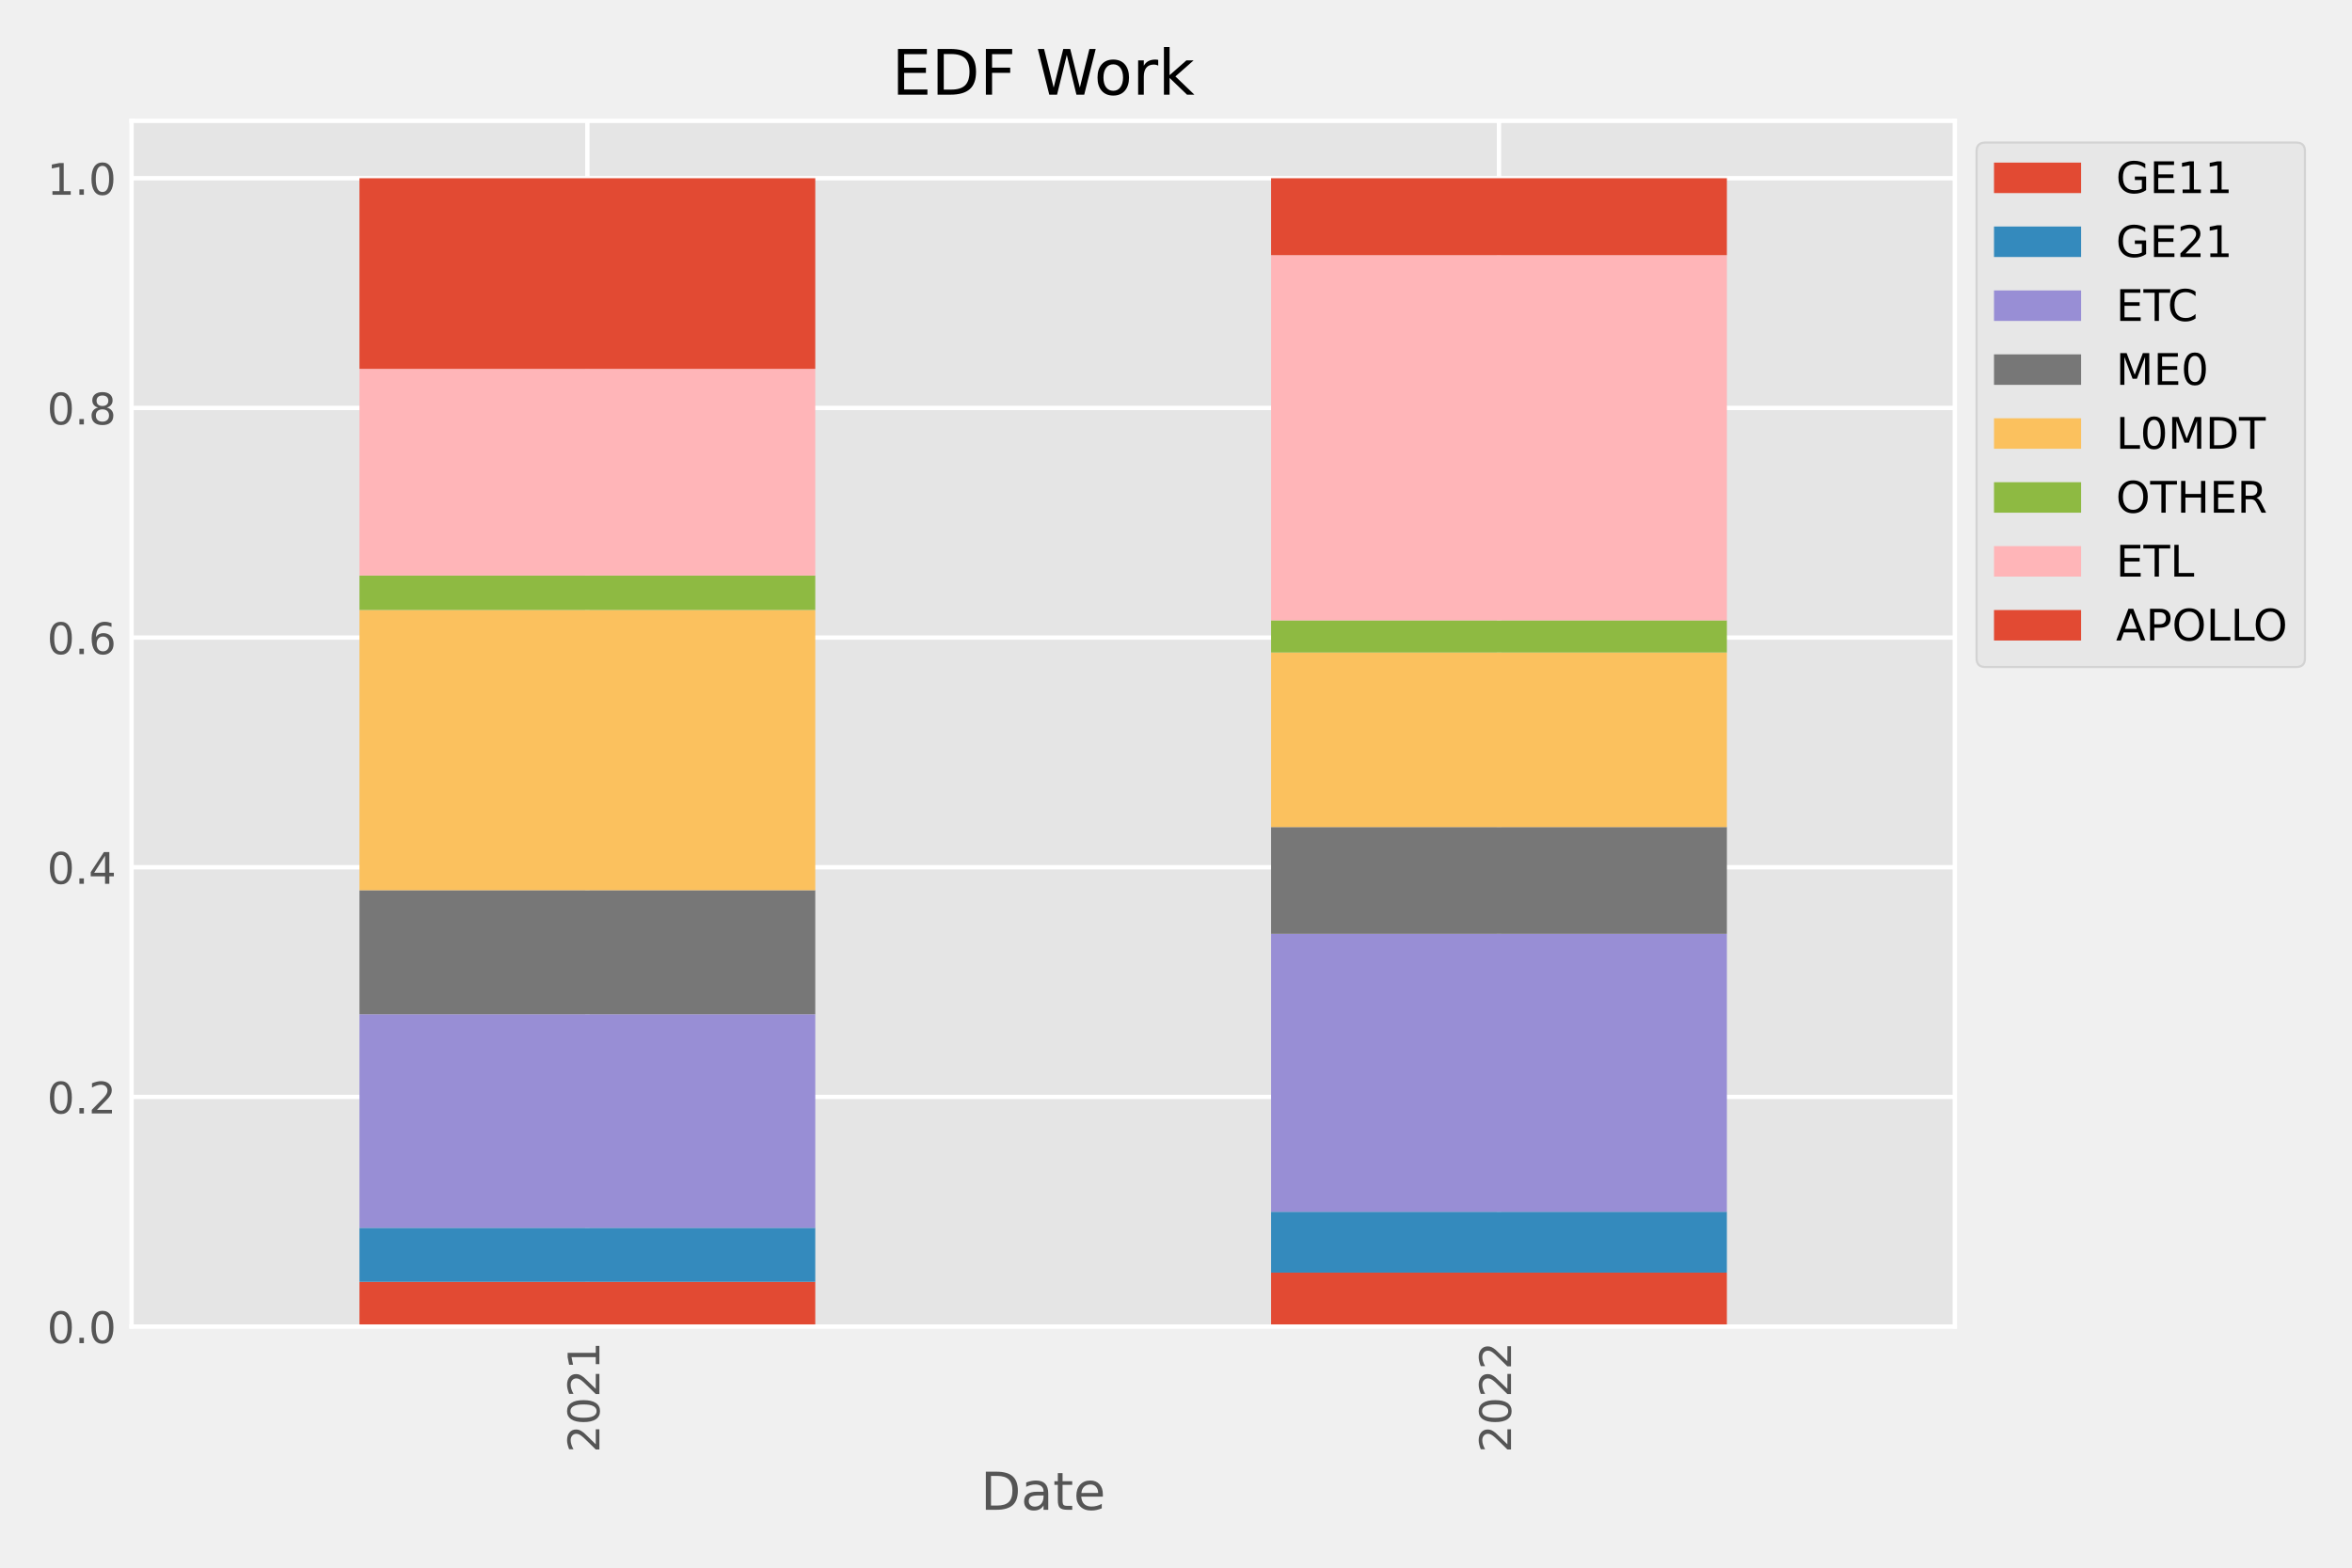
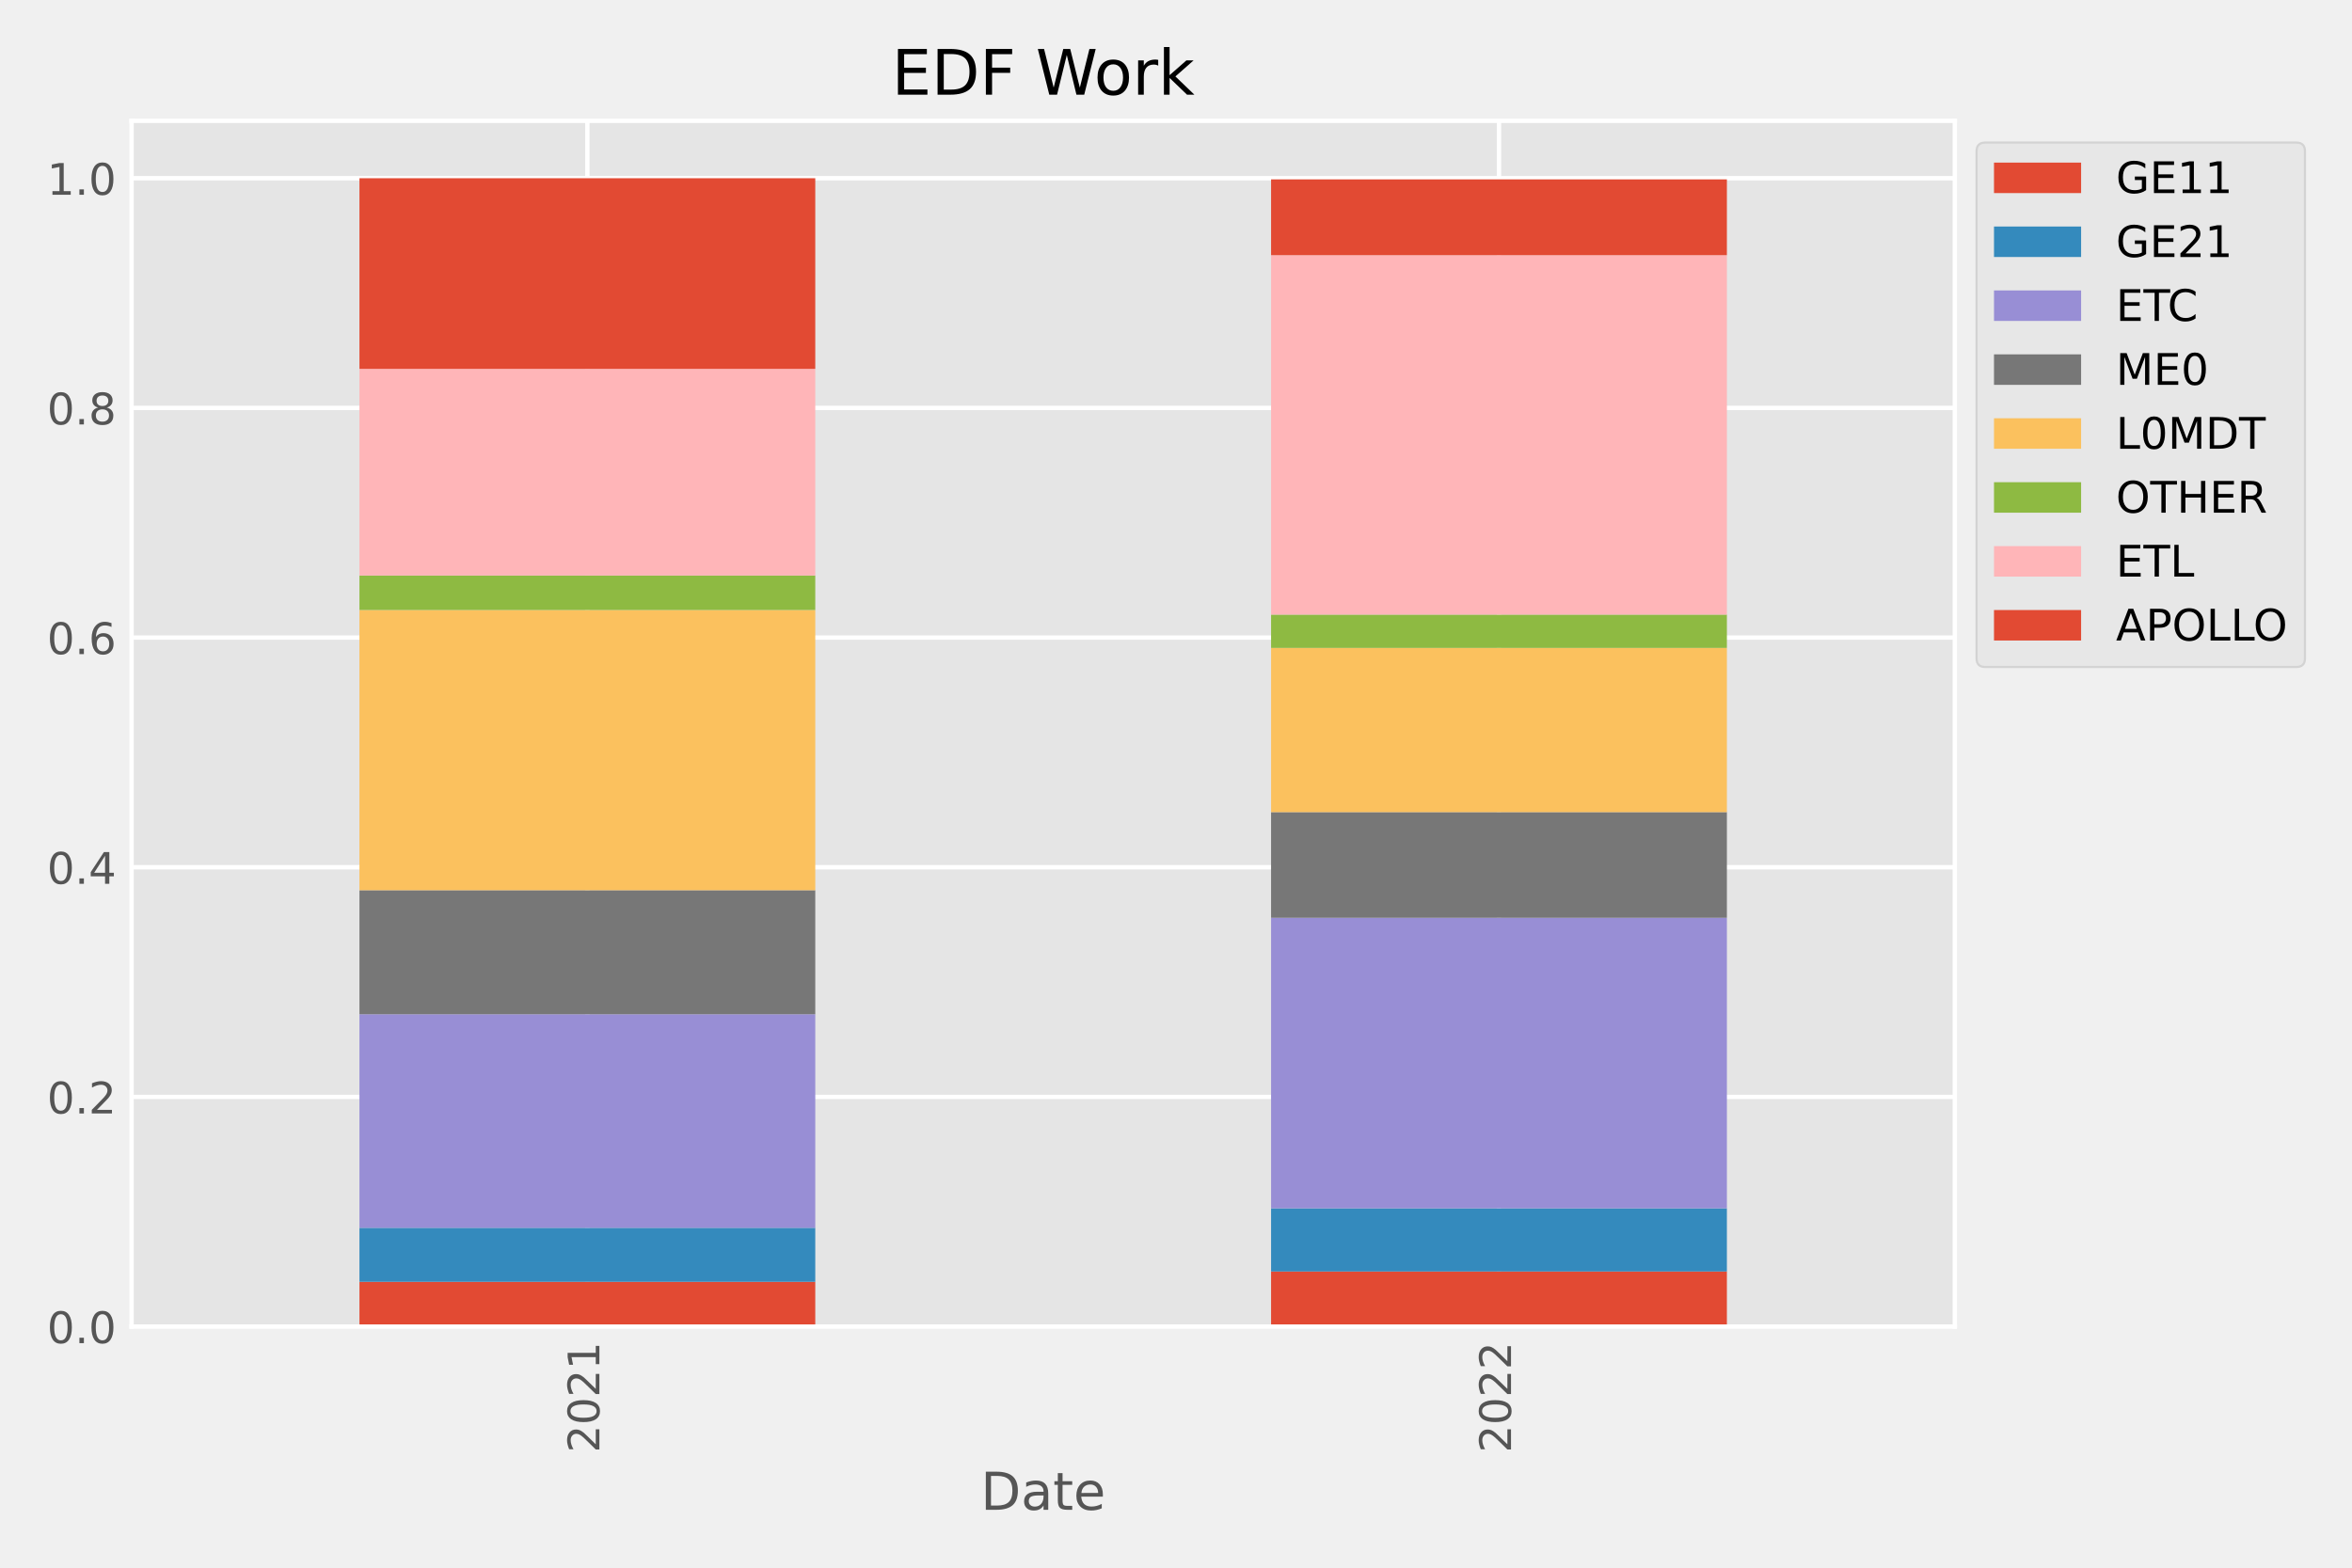
<svg xmlns="http://www.w3.org/2000/svg" xmlns:xlink="http://www.w3.org/1999/xlink" width="540pt" height="360pt" viewBox="0 0 540 360" version="1.1">
  <defs>
    <style type="text/css">*{stroke-linejoin: round; stroke-linecap: butt}</style>
  </defs>
  <g id="figure_1">
    <g id="patch_1">
      <path d="M 0 360  L 540 360  L 540 0  L 0 0  z " style="fill: #f0f0f0" />
    </g>
    <g id="axes_1">
      <g id="patch_2">
        <path d="M 30.203 304.636  L 448.805 304.636  L 448.805 27.742  L 30.203 27.742  z " style="fill: #e5e5e5" />
      </g>
      <g id="matplotlib.axis_1">
        <g id="xtick_1">
          <g id="line2d_1">
-             <path d="M 134.854 304.636  L 134.854 27.742  " clip-path="url(#pb8c0690dc1)" style="fill: none; stroke: #ffffff" />
+             <path d="M 134.854 304.636  L 134.854 27.742  " clip-path="url(#p65383347c0)" style="fill: none; stroke: #ffffff" />
          </g>
          <g id="line2d_2" />
          <g id="text_1">
            <g style="fill: #555555" transform="translate(137.6129 333.5863)rotate(-90)scale(0.1 -0.1)">
              <defs>
                <path id="DejaVuSans-32" d="M 1228 531  L 3431 531  L 3431 0  L 469 0  L 469 531  Q 828 903 1448 1529  Q 2069 2156 2228 2338  Q 2531 2678 2651 2914  Q 2772 3150 2772 3378  Q 2772 3750 2511 3984  Q 2250 4219 1831 4219  Q 1534 4219 1204 4116  Q 875 4013 500 3803  L 500 4441  Q 881 4594 1212 4672  Q 1544 4750 1819 4750  Q 2544 4750 2975 4387  Q 3406 4025 3406 3419  Q 3406 3131 3298 2873  Q 3191 2616 2906 2266  Q 2828 2175 2409 1742  Q 1991 1309 1228 531  z " transform="scale(0.015625)" />
                <path id="DejaVuSans-30" d="M 2034 4250  Q 1547 4250 1301 3770  Q 1056 3291 1056 2328  Q 1056 1369 1301 889  Q 1547 409 2034 409  Q 2525 409 2770 889  Q 3016 1369 3016 2328  Q 3016 3291 2770 3770  Q 2525 4250 2034 4250  z M 2034 4750  Q 2819 4750 3233 4129  Q 3647 3509 3647 2328  Q 3647 1150 3233 529  Q 2819 -91 2034 -91  Q 1250 -91 836 529  Q 422 1150 422 2328  Q 422 3509 836 4129  Q 1250 4750 2034 4750  z " transform="scale(0.015625)" />
                <path id="DejaVuSans-31" d="M 794 531  L 1825 531  L 1825 4091  L 703 3866  L 703 4441  L 1819 4666  L 2450 4666  L 2450 531  L 3481 531  L 3481 0  L 794 0  L 794 531  z " transform="scale(0.015625)" />
              </defs>
              <use xlink:href="#DejaVuSans-32" />
              <use xlink:href="#DejaVuSans-30" x="63.623" />
              <use xlink:href="#DejaVuSans-32" x="127.246" />
              <use xlink:href="#DejaVuSans-31" x="190.869" />
            </g>
          </g>
        </g>
        <g id="xtick_2">
          <g id="line2d_3">
-             <path d="M 344.154 304.636  L 344.154 27.742  " clip-path="url(#pb8c0690dc1)" style="fill: none; stroke: #ffffff" />
+             <path d="M 344.154 304.636  L 344.154 27.742  " clip-path="url(#p65383347c0)" style="fill: none; stroke: #ffffff" />
          </g>
          <g id="line2d_4" />
          <g id="text_2">
            <g style="fill: #555555" transform="translate(346.9137 333.5863)rotate(-90)scale(0.1 -0.1)">
              <use xlink:href="#DejaVuSans-32" />
              <use xlink:href="#DejaVuSans-30" x="63.623" />
              <use xlink:href="#DejaVuSans-32" x="127.246" />
              <use xlink:href="#DejaVuSans-32" x="190.869" />
            </g>
          </g>
        </g>
        <g id="text_3">
          <g style="fill: #555555" transform="translate(225.163 346.7044)scale(0.12 -0.12)">
            <defs>
              <path id="DejaVuSans-44" d="M 1259 4147  L 1259 519  L 2022 519  Q 2988 519 3436 956  Q 3884 1394 3884 2338  Q 3884 3275 3436 3711  Q 2988 4147 2022 4147  L 1259 4147  z M 628 4666  L 1925 4666  Q 3281 4666 3915 4102  Q 4550 3538 4550 2338  Q 4550 1131 3912 565  Q 3275 0 1925 0  L 628 0  L 628 4666  z " transform="scale(0.015625)" />
              <path id="DejaVuSans-61" d="M 2194 1759  Q 1497 1759 1228 1600  Q 959 1441 959 1056  Q 959 750 1161 570  Q 1363 391 1709 391  Q 2188 391 2477 730  Q 2766 1069 2766 1631  L 2766 1759  L 2194 1759  z M 3341 1997  L 3341 0  L 2766 0  L 2766 531  Q 2569 213 2275 61  Q 1981 -91 1556 -91  Q 1019 -91 701 211  Q 384 513 384 1019  Q 384 1609 779 1909  Q 1175 2209 1959 2209  L 2766 2209  L 2766 2266  Q 2766 2663 2505 2880  Q 2244 3097 1772 3097  Q 1472 3097 1187 3025  Q 903 2953 641 2809  L 641 3341  Q 956 3463 1253 3523  Q 1550 3584 1831 3584  Q 2591 3584 2966 3190  Q 3341 2797 3341 1997  z " transform="scale(0.015625)" />
              <path id="DejaVuSans-74" d="M 1172 4494  L 1172 3500  L 2356 3500  L 2356 3053  L 1172 3053  L 1172 1153  Q 1172 725 1289 603  Q 1406 481 1766 481  L 2356 481  L 2356 0  L 1766 0  Q 1100 0 847 248  Q 594 497 594 1153  L 594 3053  L 172 3053  L 172 3500  L 594 3500  L 594 4494  L 1172 4494  z " transform="scale(0.015625)" />
              <path id="DejaVuSans-65" d="M 3597 1894  L 3597 1613  L 953 1613  Q 991 1019 1311 708  Q 1631 397 2203 397  Q 2534 397 2845 478  Q 3156 559 3463 722  L 3463 178  Q 3153 47 2828 -22  Q 2503 -91 2169 -91  Q 1331 -91 842 396  Q 353 884 353 1716  Q 353 2575 817 3079  Q 1281 3584 2069 3584  Q 2775 3584 3186 3129  Q 3597 2675 3597 1894  z M 3022 2063  Q 3016 2534 2758 2815  Q 2500 3097 2075 3097  Q 1594 3097 1305 2825  Q 1016 2553 972 2059  L 3022 2063  z " transform="scale(0.015625)" />
            </defs>
            <use xlink:href="#DejaVuSans-44" />
            <use xlink:href="#DejaVuSans-61" x="77.002" />
            <use xlink:href="#DejaVuSans-74" x="138.281" />
            <use xlink:href="#DejaVuSans-65" x="177.49" />
          </g>
        </g>
      </g>
      <g id="matplotlib.axis_2">
        <g id="ytick_1">
          <g id="line2d_5">
-             <path d="M 30.203 304.636  L 448.805 304.636  " clip-path="url(#pb8c0690dc1)" style="fill: none; stroke: #ffffff" />
+             <path d="M 30.203 304.636  L 448.805 304.636  " clip-path="url(#p65383347c0)" style="fill: none; stroke: #ffffff" />
          </g>
          <g id="line2d_6" />
          <g id="text_4">
            <g style="fill: #555555" transform="translate(10.8 308.4355)scale(0.1 -0.1)">
              <defs>
                <path id="DejaVuSans-2e" d="M 684 794  L 1344 794  L 1344 0  L 684 0  L 684 794  z " transform="scale(0.015625)" />
              </defs>
              <use xlink:href="#DejaVuSans-30" />
              <use xlink:href="#DejaVuSans-2e" x="63.623" />
              <use xlink:href="#DejaVuSans-30" x="95.41" />
            </g>
          </g>
        </g>
        <g id="ytick_2">
          <g id="line2d_7">
-             <path d="M 30.203 251.894  L 448.805 251.894  " clip-path="url(#pb8c0690dc1)" style="fill: none; stroke: #ffffff" />
+             <path d="M 30.203 251.894  L 448.805 251.894  " clip-path="url(#p65383347c0)" style="fill: none; stroke: #ffffff" />
          </g>
          <g id="line2d_8" />
          <g id="text_5">
            <g style="fill: #555555" transform="translate(10.8 255.6937)scale(0.1 -0.1)">
              <use xlink:href="#DejaVuSans-30" />
              <use xlink:href="#DejaVuSans-2e" x="63.623" />
              <use xlink:href="#DejaVuSans-32" x="95.41" />
            </g>
          </g>
        </g>
        <g id="ytick_3">
          <g id="line2d_9">
-             <path d="M 30.203 199.153  L 448.805 199.153  " clip-path="url(#pb8c0690dc1)" style="fill: none; stroke: #ffffff" />
+             <path d="M 30.203 199.153  L 448.805 199.153  " clip-path="url(#p65383347c0)" style="fill: none; stroke: #ffffff" />
          </g>
          <g id="line2d_10" />
          <g id="text_6">
            <g style="fill: #555555" transform="translate(10.8 202.9519)scale(0.1 -0.1)">
              <defs>
                <path id="DejaVuSans-34" d="M 2419 4116  L 825 1625  L 2419 1625  L 2419 4116  z M 2253 4666  L 3047 4666  L 3047 1625  L 3713 1625  L 3713 1100  L 3047 1100  L 3047 0  L 2419 0  L 2419 1100  L 313 1100  L 313 1709  L 2253 4666  z " transform="scale(0.015625)" />
              </defs>
              <use xlink:href="#DejaVuSans-30" />
              <use xlink:href="#DejaVuSans-2e" x="63.623" />
              <use xlink:href="#DejaVuSans-34" x="95.41" />
            </g>
          </g>
        </g>
        <g id="ytick_4">
          <g id="line2d_11">
-             <path d="M 30.203 146.411  L 448.805 146.411  " clip-path="url(#pb8c0690dc1)" style="fill: none; stroke: #ffffff" />
+             <path d="M 30.203 146.411  L 448.805 146.411  " clip-path="url(#p65383347c0)" style="fill: none; stroke: #ffffff" />
          </g>
          <g id="line2d_12" />
          <g id="text_7">
            <g style="fill: #555555" transform="translate(10.8 150.21)scale(0.1 -0.1)">
              <defs>
                <path id="DejaVuSans-36" d="M 2113 2584  Q 1688 2584 1439 2293  Q 1191 2003 1191 1497  Q 1191 994 1439 701  Q 1688 409 2113 409  Q 2538 409 2786 701  Q 3034 994 3034 1497  Q 3034 2003 2786 2293  Q 2538 2584 2113 2584  z M 3366 4563  L 3366 3988  Q 3128 4100 2886 4159  Q 2644 4219 2406 4219  Q 1781 4219 1451 3797  Q 1122 3375 1075 2522  Q 1259 2794 1537 2939  Q 1816 3084 2150 3084  Q 2853 3084 3261 2657  Q 3669 2231 3669 1497  Q 3669 778 3244 343  Q 2819 -91 2113 -91  Q 1303 -91 875 529  Q 447 1150 447 2328  Q 447 3434 972 4092  Q 1497 4750 2381 4750  Q 2619 4750 2861 4703  Q 3103 4656 3366 4563  z " transform="scale(0.015625)" />
              </defs>
              <use xlink:href="#DejaVuSans-30" />
              <use xlink:href="#DejaVuSans-2e" x="63.623" />
              <use xlink:href="#DejaVuSans-36" x="95.41" />
            </g>
          </g>
        </g>
        <g id="ytick_5">
          <g id="line2d_13">
-             <path d="M 30.203 93.669  L 448.805 93.669  " clip-path="url(#pb8c0690dc1)" style="fill: none; stroke: #ffffff" />
+             <path d="M 30.203 93.669  L 448.805 93.669  " clip-path="url(#p65383347c0)" style="fill: none; stroke: #ffffff" />
          </g>
          <g id="line2d_14" />
          <g id="text_8">
            <g style="fill: #555555" transform="translate(10.8 97.46823)scale(0.1 -0.1)">
              <defs>
                <path id="DejaVuSans-38" d="M 2034 2216  Q 1584 2216 1326 1975  Q 1069 1734 1069 1313  Q 1069 891 1326 650  Q 1584 409 2034 409  Q 2484 409 2743 651  Q 3003 894 3003 1313  Q 3003 1734 2745 1975  Q 2488 2216 2034 2216  z M 1403 2484  Q 997 2584 770 2862  Q 544 3141 544 3541  Q 544 4100 942 4425  Q 1341 4750 2034 4750  Q 2731 4750 3128 4425  Q 3525 4100 3525 3541  Q 3525 3141 3298 2862  Q 3072 2584 2669 2484  Q 3125 2378 3379 2068  Q 3634 1759 3634 1313  Q 3634 634 3220 271  Q 2806 -91 2034 -91  Q 1263 -91 848 271  Q 434 634 434 1313  Q 434 1759 690 2068  Q 947 2378 1403 2484  z M 1172 3481  Q 1172 3119 1398 2916  Q 1625 2713 2034 2713  Q 2441 2713 2670 2916  Q 2900 3119 2900 3481  Q 2900 3844 2670 4047  Q 2441 4250 2034 4250  Q 1625 4250 1398 4047  Q 1172 3844 1172 3481  z " transform="scale(0.015625)" />
              </defs>
              <use xlink:href="#DejaVuSans-30" />
              <use xlink:href="#DejaVuSans-2e" x="63.623" />
              <use xlink:href="#DejaVuSans-38" x="95.41" />
            </g>
          </g>
        </g>
        <g id="ytick_6">
          <g id="line2d_15">
-             <path d="M 30.203 40.927  L 448.805 40.927  " clip-path="url(#pb8c0690dc1)" style="fill: none; stroke: #ffffff" />
+             <path d="M 30.203 40.927  L 448.805 40.927  " clip-path="url(#p65383347c0)" style="fill: none; stroke: #ffffff" />
          </g>
          <g id="line2d_16" />
          <g id="text_9">
            <g style="fill: #555555" transform="translate(10.8 44.72642)scale(0.1 -0.1)">
              <use xlink:href="#DejaVuSans-31" />
              <use xlink:href="#DejaVuSans-2e" x="63.623" />
              <use xlink:href="#DejaVuSans-30" x="95.41" />
            </g>
          </g>
        </g>
      </g>
      <g id="patch_3">
-         <path d="M 82.528 304.636  L 187.179 304.636  L 187.179 294.352  L 82.528 294.352  z " clip-path="url(#pb8c0690dc1)" style="fill: #e24a33" />
+         <path d="M 82.528 304.636  L 187.179 304.636  L 187.179 294.352  L 82.528 294.352  z " clip-path="url(#p65383347c0)" style="fill: #e24a33" />
      </g>
      <g id="patch_4">
-         <path d="M 291.829 304.636  L 396.479 304.636  L 396.479 292.242  L 291.829 292.242  z " clip-path="url(#pb8c0690dc1)" style="fill: #e24a33" />
+         <path d="M 291.829 304.636  L 396.479 304.636  L 396.479 291.978  L 291.829 291.978  z " clip-path="url(#p65383347c0)" style="fill: #e24a33" />
      </g>
      <g id="patch_5">
-         <path d="M 82.528 294.352  L 187.179 294.352  L 187.179 281.957  L 82.528 281.957  z " clip-path="url(#pb8c0690dc1)" style="fill: #348abd" />
+         <path d="M 82.528 294.352  L 187.179 294.352  L 187.179 281.957  L 82.528 281.957  z " clip-path="url(#p65383347c0)" style="fill: #348abd" />
      </g>
      <g id="patch_6">
-         <path d="M 291.829 292.242  L 396.479 292.242  L 396.479 278.265  L 291.829 278.265  z " clip-path="url(#pb8c0690dc1)" style="fill: #348abd" />
+         <path d="M 291.829 291.978  L 396.479 291.978  L 396.479 277.474  L 291.829 277.474  z " clip-path="url(#p65383347c0)" style="fill: #348abd" />
      </g>
      <g id="patch_7">
-         <path d="M 82.528 281.957  L 187.179 281.957  L 187.179 232.907  L 82.528 232.907  z " clip-path="url(#pb8c0690dc1)" style="fill: #988ed5" />
+         <path d="M 82.528 281.957  L 187.179 281.957  L 187.179 232.907  L 82.528 232.907  z " clip-path="url(#p65383347c0)" style="fill: #988ed5" />
      </g>
      <g id="patch_8">
-         <path d="M 291.829 278.265  L 396.479 278.265  L 396.479 214.448  L 291.829 214.448  z " clip-path="url(#pb8c0690dc1)" style="fill: #988ed5" />
+         <path d="M 291.829 277.474  L 396.479 277.474  L 396.479 210.756  L 291.829 210.756  z " clip-path="url(#p65383347c0)" style="fill: #988ed5" />
      </g>
      <g id="patch_9">
-         <path d="M 82.528 232.907  L 187.179 232.907  L 187.179 204.427  L 82.528 204.427  z " clip-path="url(#pb8c0690dc1)" style="fill: #777777" />
+         <path d="M 82.528 232.907  L 187.179 232.907  L 187.179 204.427  L 82.528 204.427  z " clip-path="url(#p65383347c0)" style="fill: #777777" />
      </g>
      <g id="patch_10">
-         <path d="M 291.829 214.448  L 396.479 214.448  L 396.479 189.923  L 291.829 189.923  z " clip-path="url(#pb8c0690dc1)" style="fill: #777777" />
+         <path d="M 291.829 210.756  L 396.479 210.756  L 396.479 186.495  L 291.829 186.495  z " clip-path="url(#p65383347c0)" style="fill: #777777" />
      </g>
      <g id="patch_11">
-         <path d="M 82.528 204.427  L 187.179 204.427  L 187.179 140.082  L 82.528 140.082  z " clip-path="url(#pb8c0690dc1)" style="fill: #fbc15e" />
+         <path d="M 82.528 204.427  L 187.179 204.427  L 187.179 140.082  L 82.528 140.082  z " clip-path="url(#p65383347c0)" style="fill: #fbc15e" />
      </g>
      <g id="patch_12">
-         <path d="M 291.829 189.923  L 396.479 189.923  L 396.479 149.839  L 291.829 149.839  z " clip-path="url(#pb8c0690dc1)" style="fill: #fbc15e" />
+         <path d="M 291.829 186.495  L 396.479 186.495  L 396.479 148.784  L 291.829 148.784  z " clip-path="url(#p65383347c0)" style="fill: #fbc15e" />
      </g>
      <g id="patch_13">
-         <path d="M 82.528 140.082  L 187.179 140.082  L 187.179 132.171  L 82.528 132.171  z " clip-path="url(#pb8c0690dc1)" style="fill: #8eba42" />
+         <path d="M 82.528 140.082  L 187.179 140.082  L 187.179 132.171  L 82.528 132.171  z " clip-path="url(#p65383347c0)" style="fill: #8eba42" />
      </g>
      <g id="patch_14">
-         <path d="M 291.829 149.839  L 396.479 149.839  L 396.479 142.455  L 291.829 142.455  z " clip-path="url(#pb8c0690dc1)" style="fill: #8eba42" />
+         <path d="M 291.829 148.784  L 396.479 148.784  L 396.479 141.137  L 291.829 141.137  z " clip-path="url(#p65383347c0)" style="fill: #8eba42" />
      </g>
      <g id="patch_15">
-         <path d="M 82.528 132.171  L 187.179 132.171  L 187.179 84.703  L 82.528 84.703  z " clip-path="url(#pb8c0690dc1)" style="fill: #ffb5b8" />
+         <path d="M 82.528 132.171  L 187.179 132.171  L 187.179 84.703  L 82.528 84.703  z " clip-path="url(#p65383347c0)" style="fill: #ffb5b8" />
      </g>
      <g id="patch_16">
-         <path d="M 291.829 142.455  L 396.479 142.455  L 396.479 58.596  L 291.829 58.596  z " clip-path="url(#pb8c0690dc1)" style="fill: #ffb5b8" />
+         <path d="M 291.829 141.137  L 396.479 141.137  L 396.479 58.596  L 291.829 58.596  z " clip-path="url(#p65383347c0)" style="fill: #ffb5b8" />
      </g>
      <g id="patch_17">
-         <path d="M 82.528 84.703  L 187.179 84.703  L 187.179 40.927  L 82.528 40.927  z " clip-path="url(#pb8c0690dc1)" style="fill: #e24a33" />
+         <path d="M 82.528 84.703  L 187.179 84.703  L 187.179 40.927  L 82.528 40.927  z " clip-path="url(#p65383347c0)" style="fill: #e24a33" />
      </g>
      <g id="patch_18">
-         <path d="M 291.829 58.596  L 396.479 58.596  L 396.479 40.927  L 291.829 40.927  z " clip-path="url(#pb8c0690dc1)" style="fill: #e24a33" />
+         <path d="M 291.829 58.596  L 396.479 58.596  L 396.479 41.191  L 291.829 41.191  z " clip-path="url(#p65383347c0)" style="fill: #e24a33" />
      </g>
      <g id="patch_19">
        <path d="M 30.203 304.636  L 30.203 27.742  " style="fill: none; stroke: #ffffff; stroke-linejoin: miter; stroke-linecap: square" />
      </g>
      <g id="patch_20">
        <path d="M 448.805 304.636  L 448.805 27.742  " style="fill: none; stroke: #ffffff; stroke-linejoin: miter; stroke-linecap: square" />
      </g>
      <g id="patch_21">
        <path d="M 30.203 304.636  L 448.805 304.636  " style="fill: none; stroke: #ffffff; stroke-linejoin: miter; stroke-linecap: square" />
      </g>
      <g id="patch_22">
        <path d="M 30.203 27.742  L 448.805 27.742  " style="fill: none; stroke: #ffffff; stroke-linejoin: miter; stroke-linecap: square" />
      </g>
      <g id="text_10">
        <g transform="translate(204.7504 21.74175)scale(0.144 -0.144)">
          <defs>
            <path id="DejaVuSans-45" d="M 628 4666  L 3578 4666  L 3578 4134  L 1259 4134  L 1259 2753  L 3481 2753  L 3481 2222  L 1259 2222  L 1259 531  L 3634 531  L 3634 0  L 628 0  L 628 4666  z " transform="scale(0.015625)" />
            <path id="DejaVuSans-46" d="M 628 4666  L 3309 4666  L 3309 4134  L 1259 4134  L 1259 2759  L 3109 2759  L 3109 2228  L 1259 2228  L 1259 0  L 628 0  L 628 4666  z " transform="scale(0.015625)" />
            <path id="DejaVuSans-20" transform="scale(0.015625)" />
            <path id="DejaVuSans-57" d="M 213 4666  L 850 4666  L 1831 722  L 2809 4666  L 3519 4666  L 4500 722  L 5478 4666  L 6119 4666  L 4947 0  L 4153 0  L 3169 4050  L 2175 0  L 1381 0  L 213 4666  z " transform="scale(0.015625)" />
            <path id="DejaVuSans-6f" d="M 1959 3097  Q 1497 3097 1228 2736  Q 959 2375 959 1747  Q 959 1119 1226 758  Q 1494 397 1959 397  Q 2419 397 2687 759  Q 2956 1122 2956 1747  Q 2956 2369 2687 2733  Q 2419 3097 1959 3097  z M 1959 3584  Q 2709 3584 3137 3096  Q 3566 2609 3566 1747  Q 3566 888 3137 398  Q 2709 -91 1959 -91  Q 1206 -91 779 398  Q 353 888 353 1747  Q 353 2609 779 3096  Q 1206 3584 1959 3584  z " transform="scale(0.015625)" />
            <path id="DejaVuSans-72" d="M 2631 2963  Q 2534 3019 2420 3045  Q 2306 3072 2169 3072  Q 1681 3072 1420 2755  Q 1159 2438 1159 1844  L 1159 0  L 581 0  L 581 3500  L 1159 3500  L 1159 2956  Q 1341 3275 1631 3429  Q 1922 3584 2338 3584  Q 2397 3584 2469 3576  Q 2541 3569 2628 3553  L 2631 2963  z " transform="scale(0.015625)" />
            <path id="DejaVuSans-6b" d="M 581 4863  L 1159 4863  L 1159 1991  L 2875 3500  L 3609 3500  L 1753 1863  L 3688 0  L 2938 0  L 1159 1709  L 1159 0  L 581 0  L 581 4863  z " transform="scale(0.015625)" />
          </defs>
          <use xlink:href="#DejaVuSans-45" />
          <use xlink:href="#DejaVuSans-44" x="63.184" />
          <use xlink:href="#DejaVuSans-46" x="140.186" />
          <use xlink:href="#DejaVuSans-20" x="197.705" />
          <use xlink:href="#DejaVuSans-57" x="229.492" />
          <use xlink:href="#DejaVuSans-6f" x="322.494" />
          <use xlink:href="#DejaVuSans-72" x="383.676" />
          <use xlink:href="#DejaVuSans-6b" x="424.789" />
        </g>
      </g>
      <g id="legend_1">
        <g id="patch_23">
          <path d="M 455.805 153.167  L 527.2 153.167  Q 529.2 153.167 529.2 151.167  L 529.2 34.742  Q 529.2 32.742 527.2 32.742  L 455.805 32.742  Q 453.805 32.742 453.805 34.742  L 453.805 151.167  Q 453.805 153.167 455.805 153.167  z " style="fill: #e5e5e5; opacity: 0.8; stroke: #cccccc; stroke-width: 0.5; stroke-linejoin: miter" />
        </g>
        <g id="patch_24">
          <path d="M 457.805 44.34  L 477.805 44.34  L 477.805 37.34  L 457.805 37.34  z " style="fill: #e24a33" />
        </g>
        <g id="text_11">
          <g transform="translate(485.8047 44.34019)scale(0.1 -0.1)">
            <defs>
              <path id="DejaVuSans-47" d="M 3809 666  L 3809 1919  L 2778 1919  L 2778 2438  L 4434 2438  L 4434 434  Q 4069 175 3628 42  Q 3188 -91 2688 -91  Q 1594 -91 976 548  Q 359 1188 359 2328  Q 359 3472 976 4111  Q 1594 4750 2688 4750  Q 3144 4750 3555 4637  Q 3966 4525 4313 4306  L 4313 3634  Q 3963 3931 3569 4081  Q 3175 4231 2741 4231  Q 1884 4231 1454 3753  Q 1025 3275 1025 2328  Q 1025 1384 1454 906  Q 1884 428 2741 428  Q 3075 428 3337 486  Q 3600 544 3809 666  z " transform="scale(0.015625)" />
            </defs>
            <use xlink:href="#DejaVuSans-47" />
            <use xlink:href="#DejaVuSans-45" x="77.49" />
            <use xlink:href="#DejaVuSans-31" x="140.674" />
            <use xlink:href="#DejaVuSans-31" x="204.297" />
          </g>
        </g>
        <g id="patch_25">
          <path d="M 457.805 59.018  L 477.805 59.018  L 477.805 52.018  L 457.805 52.018  z " style="fill: #348abd" />
        </g>
        <g id="text_12">
          <g transform="translate(485.8047 59.01831)scale(0.1 -0.1)">
            <use xlink:href="#DejaVuSans-47" />
            <use xlink:href="#DejaVuSans-45" x="77.49" />
            <use xlink:href="#DejaVuSans-32" x="140.674" />
            <use xlink:href="#DejaVuSans-31" x="204.297" />
          </g>
        </g>
        <g id="patch_26">
          <path d="M 457.805 73.696  L 477.805 73.696  L 477.805 66.696  L 457.805 66.696  z " style="fill: #988ed5" />
        </g>
        <g id="text_13">
          <g transform="translate(485.8047 73.69644)scale(0.1 -0.1)">
            <defs>
              <path id="DejaVuSans-54" d="M -19 4666  L 3928 4666  L 3928 4134  L 2272 4134  L 2272 0  L 1638 0  L 1638 4134  L -19 4134  L -19 4666  z " transform="scale(0.015625)" />
              <path id="DejaVuSans-43" d="M 4122 4306  L 4122 3641  Q 3803 3938 3442 4084  Q 3081 4231 2675 4231  Q 1875 4231 1450 3742  Q 1025 3253 1025 2328  Q 1025 1406 1450 917  Q 1875 428 2675 428  Q 3081 428 3442 575  Q 3803 722 4122 1019  L 4122 359  Q 3791 134 3420 21  Q 3050 -91 2638 -91  Q 1578 -91 968 557  Q 359 1206 359 2328  Q 359 3453 968 4101  Q 1578 4750 2638 4750  Q 3056 4750 3426 4639  Q 3797 4528 4122 4306  z " transform="scale(0.015625)" />
            </defs>
            <use xlink:href="#DejaVuSans-45" />
            <use xlink:href="#DejaVuSans-54" x="63.184" />
            <use xlink:href="#DejaVuSans-43" x="118.393" />
          </g>
        </g>
        <g id="patch_27">
          <path d="M 457.805 88.375  L 477.805 88.375  L 477.805 81.375  L 457.805 81.375  z " style="fill: #777777" />
        </g>
        <g id="text_14">
          <g transform="translate(485.8047 88.37456)scale(0.1 -0.1)">
            <defs>
              <path id="DejaVuSans-4d" d="M 628 4666  L 1569 4666  L 2759 1491  L 3956 4666  L 4897 4666  L 4897 0  L 4281 0  L 4281 4097  L 3078 897  L 2444 897  L 1241 4097  L 1241 0  L 628 0  L 628 4666  z " transform="scale(0.015625)" />
            </defs>
            <use xlink:href="#DejaVuSans-4d" />
            <use xlink:href="#DejaVuSans-45" x="86.279" />
            <use xlink:href="#DejaVuSans-30" x="149.463" />
          </g>
        </g>
        <g id="patch_28">
          <path d="M 457.805 103.053  L 477.805 103.053  L 477.805 96.053  L 457.805 96.053  z " style="fill: #fbc15e" />
        </g>
        <g id="text_15">
          <g transform="translate(485.8047 103.0527)scale(0.1 -0.1)">
            <defs>
              <path id="DejaVuSans-4c" d="M 628 4666  L 1259 4666  L 1259 531  L 3531 531  L 3531 0  L 628 0  L 628 4666  z " transform="scale(0.015625)" />
            </defs>
            <use xlink:href="#DejaVuSans-4c" />
            <use xlink:href="#DejaVuSans-30" x="55.713" />
            <use xlink:href="#DejaVuSans-4d" x="119.336" />
            <use xlink:href="#DejaVuSans-44" x="205.615" />
            <use xlink:href="#DejaVuSans-54" x="282.617" />
          </g>
        </g>
        <g id="patch_29">
          <path d="M 457.805 117.731  L 477.805 117.731  L 477.805 110.731  L 457.805 110.731  z " style="fill: #8eba42" />
        </g>
        <g id="text_16">
          <g transform="translate(485.8047 117.7308)scale(0.1 -0.1)">
            <defs>
              <path id="DejaVuSans-4f" d="M 2522 4238  Q 1834 4238 1429 3725  Q 1025 3213 1025 2328  Q 1025 1447 1429 934  Q 1834 422 2522 422  Q 3209 422 3611 934  Q 4013 1447 4013 2328  Q 4013 3213 3611 3725  Q 3209 4238 2522 4238  z M 2522 4750  Q 3503 4750 4090 4092  Q 4678 3434 4678 2328  Q 4678 1225 4090 567  Q 3503 -91 2522 -91  Q 1538 -91 948 565  Q 359 1222 359 2328  Q 359 3434 948 4092  Q 1538 4750 2522 4750  z " transform="scale(0.015625)" />
              <path id="DejaVuSans-48" d="M 628 4666  L 1259 4666  L 1259 2753  L 3553 2753  L 3553 4666  L 4184 4666  L 4184 0  L 3553 0  L 3553 2222  L 1259 2222  L 1259 0  L 628 0  L 628 4666  z " transform="scale(0.015625)" />
              <path id="DejaVuSans-52" d="M 2841 2188  Q 3044 2119 3236 1894  Q 3428 1669 3622 1275  L 4263 0  L 3584 0  L 2988 1197  Q 2756 1666 2539 1819  Q 2322 1972 1947 1972  L 1259 1972  L 1259 0  L 628 0  L 628 4666  L 2053 4666  Q 2853 4666 3247 4331  Q 3641 3997 3641 3322  Q 3641 2881 3436 2590  Q 3231 2300 2841 2188  z M 1259 4147  L 1259 2491  L 2053 2491  Q 2509 2491 2742 2702  Q 2975 2913 2975 3322  Q 2975 3731 2742 3939  Q 2509 4147 2053 4147  L 1259 4147  z " transform="scale(0.015625)" />
            </defs>
            <use xlink:href="#DejaVuSans-4f" />
            <use xlink:href="#DejaVuSans-54" x="78.711" />
            <use xlink:href="#DejaVuSans-48" x="139.795" />
            <use xlink:href="#DejaVuSans-45" x="214.99" />
            <use xlink:href="#DejaVuSans-52" x="278.174" />
          </g>
        </g>
        <g id="patch_30">
          <path d="M 457.805 132.409  L 477.805 132.409  L 477.805 125.409  L 457.805 125.409  z " style="fill: #ffb5b8" />
        </g>
        <g id="text_17">
          <g transform="translate(485.8047 132.4089)scale(0.1 -0.1)">
            <use xlink:href="#DejaVuSans-45" />
            <use xlink:href="#DejaVuSans-54" x="63.184" />
            <use xlink:href="#DejaVuSans-4c" x="124.268" />
          </g>
        </g>
        <g id="patch_31">
          <path d="M 457.805 147.087  L 477.805 147.087  L 477.805 140.087  L 457.805 140.087  z " style="fill: #e24a33" />
        </g>
        <g id="text_18">
          <g transform="translate(485.8047 147.0871)scale(0.1 -0.1)">
            <defs>
              <path id="DejaVuSans-41" d="M 2188 4044  L 1331 1722  L 3047 1722  L 2188 4044  z M 1831 4666  L 2547 4666  L 4325 0  L 3669 0  L 3244 1197  L 1141 1197  L 716 0  L 50 0  L 1831 4666  z " transform="scale(0.015625)" />
              <path id="DejaVuSans-50" d="M 1259 4147  L 1259 2394  L 2053 2394  Q 2494 2394 2734 2622  Q 2975 2850 2975 3272  Q 2975 3691 2734 3919  Q 2494 4147 2053 4147  L 1259 4147  z M 628 4666  L 2053 4666  Q 2838 4666 3239 4311  Q 3641 3956 3641 3272  Q 3641 2581 3239 2228  Q 2838 1875 2053 1875  L 1259 1875  L 1259 0  L 628 0  L 628 4666  z " transform="scale(0.015625)" />
            </defs>
            <use xlink:href="#DejaVuSans-41" />
            <use xlink:href="#DejaVuSans-50" x="68.408" />
            <use xlink:href="#DejaVuSans-4f" x="128.711" />
            <use xlink:href="#DejaVuSans-4c" x="207.422" />
            <use xlink:href="#DejaVuSans-4c" x="263.135" />
            <use xlink:href="#DejaVuSans-4f" x="315.223" />
          </g>
        </g>
      </g>
    </g>
  </g>
  <defs>
-     <clipPath id="pb8c0690dc1">
+     <clipPath id="p65383347c0">
      <rect x="30.203" y="27.742" width="418.602" height="276.894" />
    </clipPath>
  </defs>
</svg>
